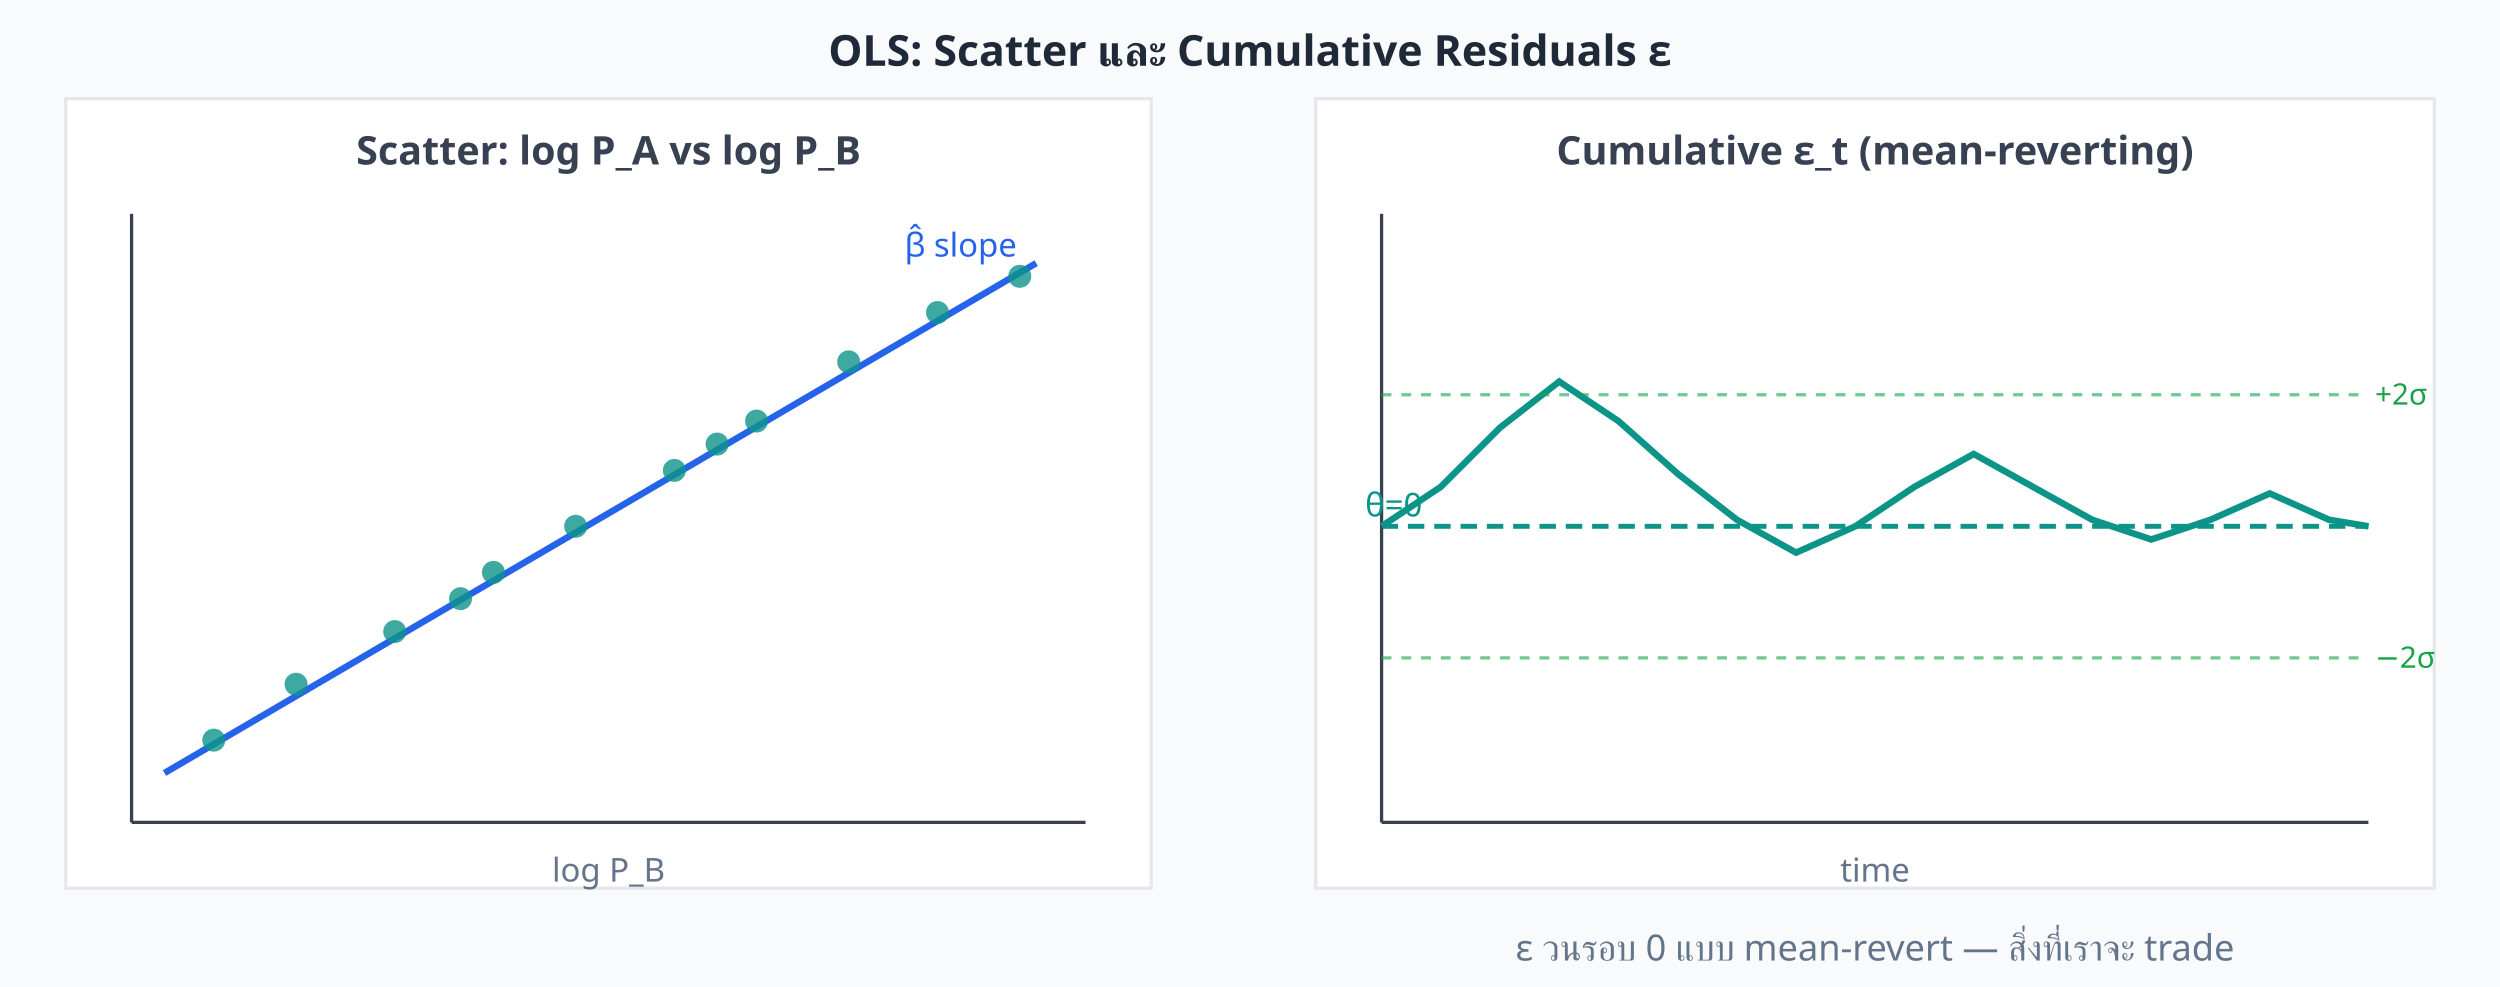
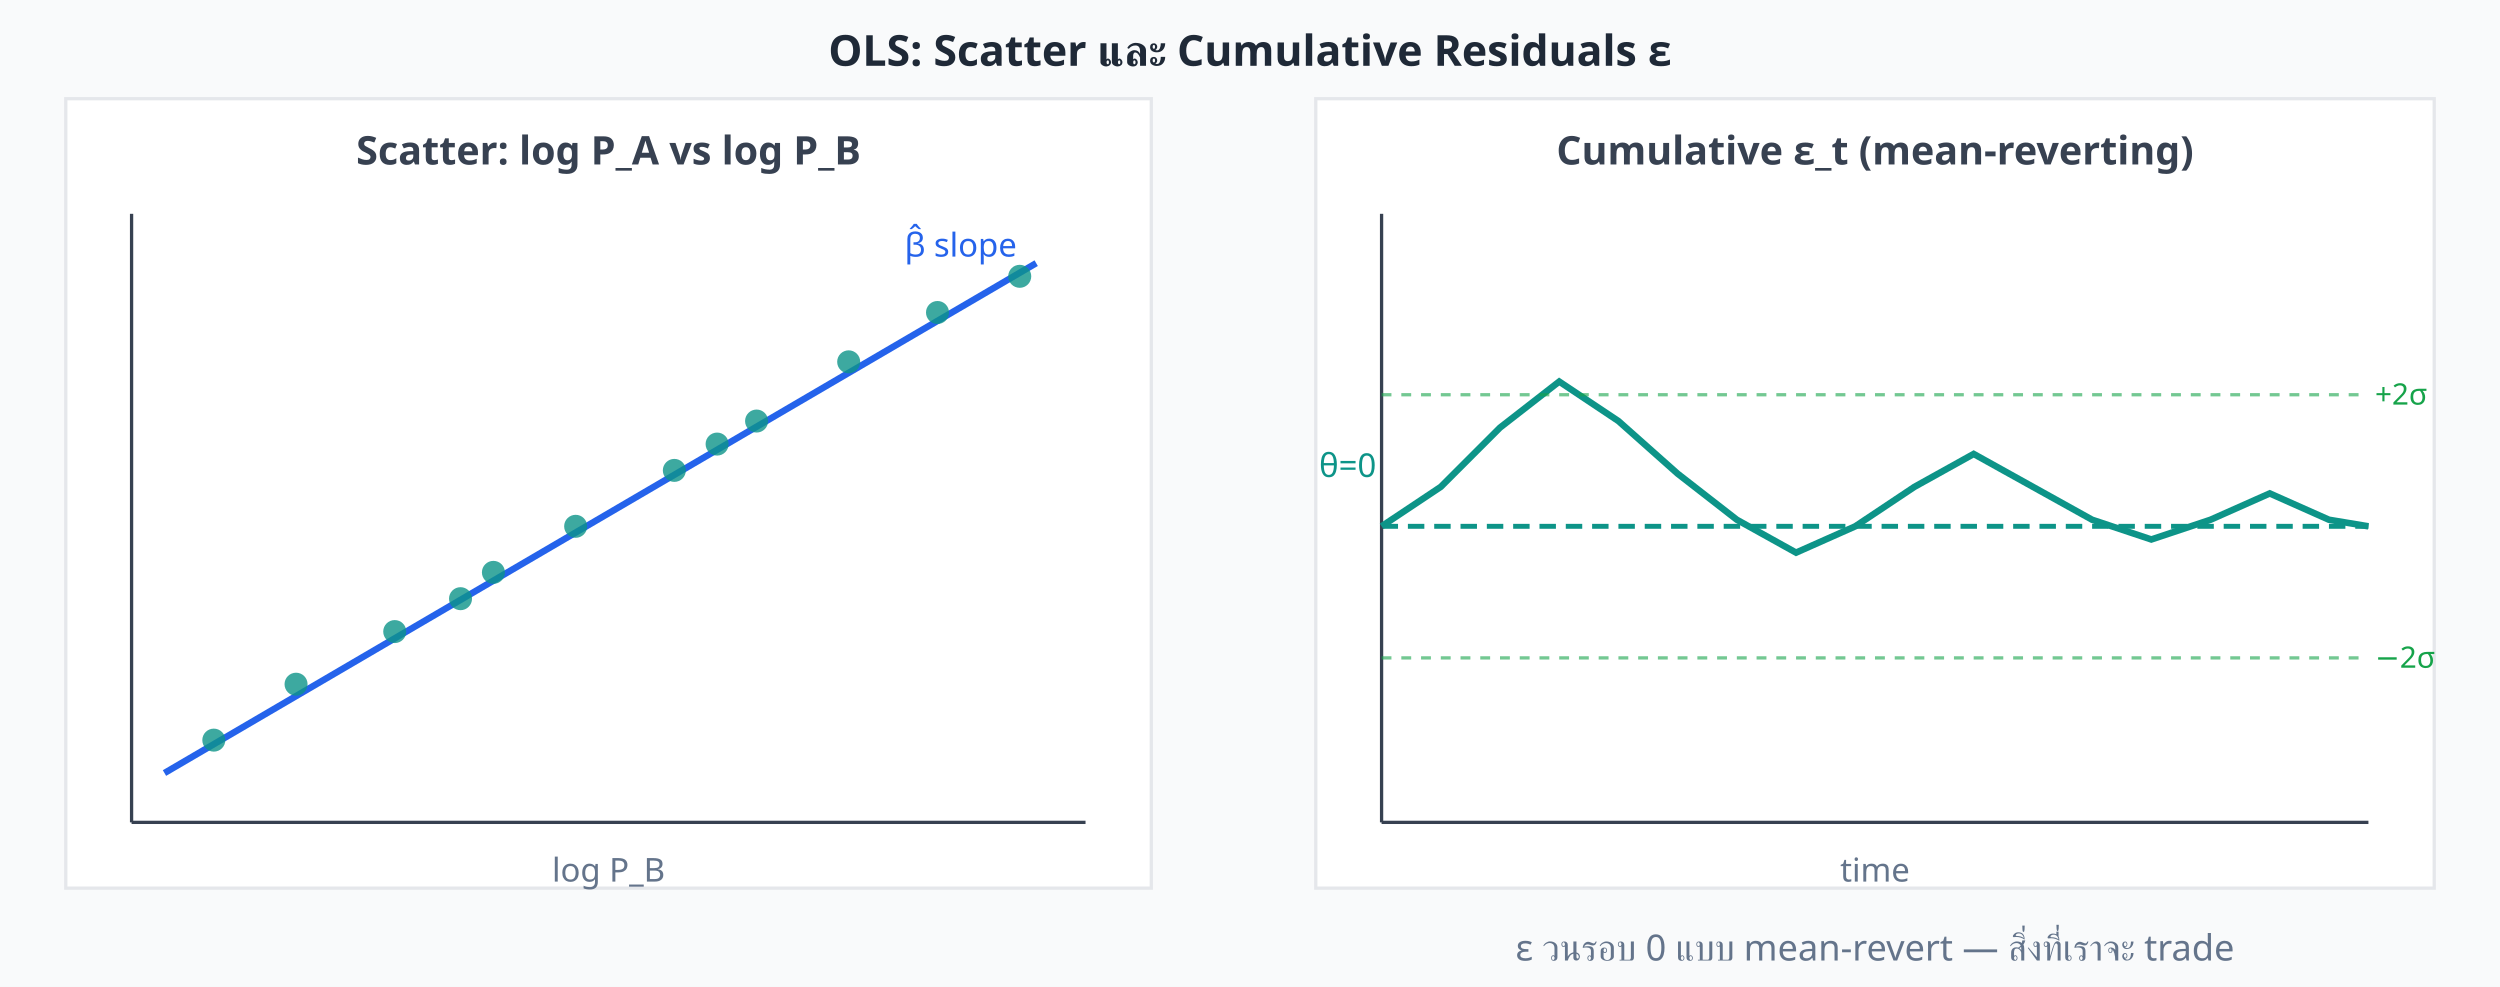
<svg xmlns="http://www.w3.org/2000/svg" viewBox="0 0 760 300" font-family="sans-serif">
  <rect width="760" height="300" fill="#f9fafb" />
  <text x="380" y="20" text-anchor="middle" font-size="13" fill="#1f2937" font-weight="700">OLS: Scatter และ Cumulative Residuals ε</text>
  <rect x="20" y="30" width="330" height="240" fill="white" stroke="#e5e7eb" />
  <text x="185" y="50" text-anchor="middle" font-size="12" fill="#374151" font-weight="700">Scatter: log P_A vs log P_B</text>
  <line x1="40" y1="250" x2="330" y2="250" stroke="#374151" stroke-width="1" />
  <line x1="40" y1="250" x2="40" y2="65" stroke="#374151" stroke-width="1" />
  <text x="185" y="268" text-anchor="middle" font-size="10" fill="#64748b">log P_B</text>
  <line x1="50" y1="235" x2="315" y2="80" stroke="#2563eb" stroke-width="2" />
  <circle cx="65" cy="225" r="3.5" fill="#0d9488" opacity="0.8" />
  <circle cx="90" cy="208" r="3.5" fill="#0d9488" opacity="0.8" />
  <circle cx="120" cy="192" r="3.5" fill="#0d9488" opacity="0.8" />
  <circle cx="150" cy="174" r="3.5" fill="#0d9488" opacity="0.8" />
  <circle cx="175" cy="160" r="3.5" fill="#0d9488" opacity="0.8" />
  <circle cx="205" cy="143" r="3.5" fill="#0d9488" opacity="0.8" />
  <circle cx="230" cy="128" r="3.5" fill="#0d9488" opacity="0.8" />
  <circle cx="258" cy="110" r="3.5" fill="#0d9488" opacity="0.8" />
  <circle cx="285" cy="95" r="3.5" fill="#0d9488" opacity="0.8" />
  <circle cx="310" cy="84" r="3.5" fill="#0d9488" opacity="0.8" />
  <circle cx="140" cy="182" r="3.5" fill="#0d9488" opacity="0.8" />
  <circle cx="218" cy="135" r="3.5" fill="#0d9488" opacity="0.8" />
  <text x="275" y="78" font-size="10" fill="#2563eb">β̂ slope</text>
  <rect x="400" y="30" width="340" height="240" fill="white" stroke="#e5e7eb" />
  <text x="570" y="50" text-anchor="middle" font-size="12" fill="#374151" font-weight="700">Cumulative ε_t (mean-reverting)</text>
  <line x1="420" y1="160" x2="720" y2="160" stroke="#0d9488" stroke-width="1.5" stroke-dasharray="5,3" />
  <line x1="420" y1="250" x2="720" y2="250" stroke="#374151" stroke-width="1" />
  <line x1="420" y1="250" x2="420" y2="65" stroke="#374151" stroke-width="1" />
-   <text x="415" y="157" font-size="10" fill="#0d9488">θ=0</text>
+   <text x="401" y="145" font-size="10" fill="#0d9488">θ=0</text>
  <text x="570" y="268" text-anchor="middle" font-size="10" fill="#64748b">time</text>
  <polyline points="420,160 438,148 456,130 474,116 492,128 510,144 528,158 546,168 564,160 582,148 600,138 618,148 636,158 654,164 672,158 690,150 708,158 720,160" fill="none" stroke="#0d9488" stroke-width="2" />
  <line x1="420" y1="120" x2="720" y2="120" stroke="#16a34a" stroke-width="1" stroke-dasharray="3,3" opacity="0.6" />
  <line x1="420" y1="200" x2="720" y2="200" stroke="#16a34a" stroke-width="1" stroke-dasharray="3,3" opacity="0.6" />
  <text x="722" y="123" font-size="9" fill="#16a34a">+2σ</text>
  <text x="722" y="203" font-size="9" fill="#16a34a">−2σ</text>
  <text x="570" y="292" text-anchor="middle" font-size="11" fill="#64748b">ε วนรอบ 0 แบบ mean-revert — สิ่งที่เราจะ trade</text>
</svg>
